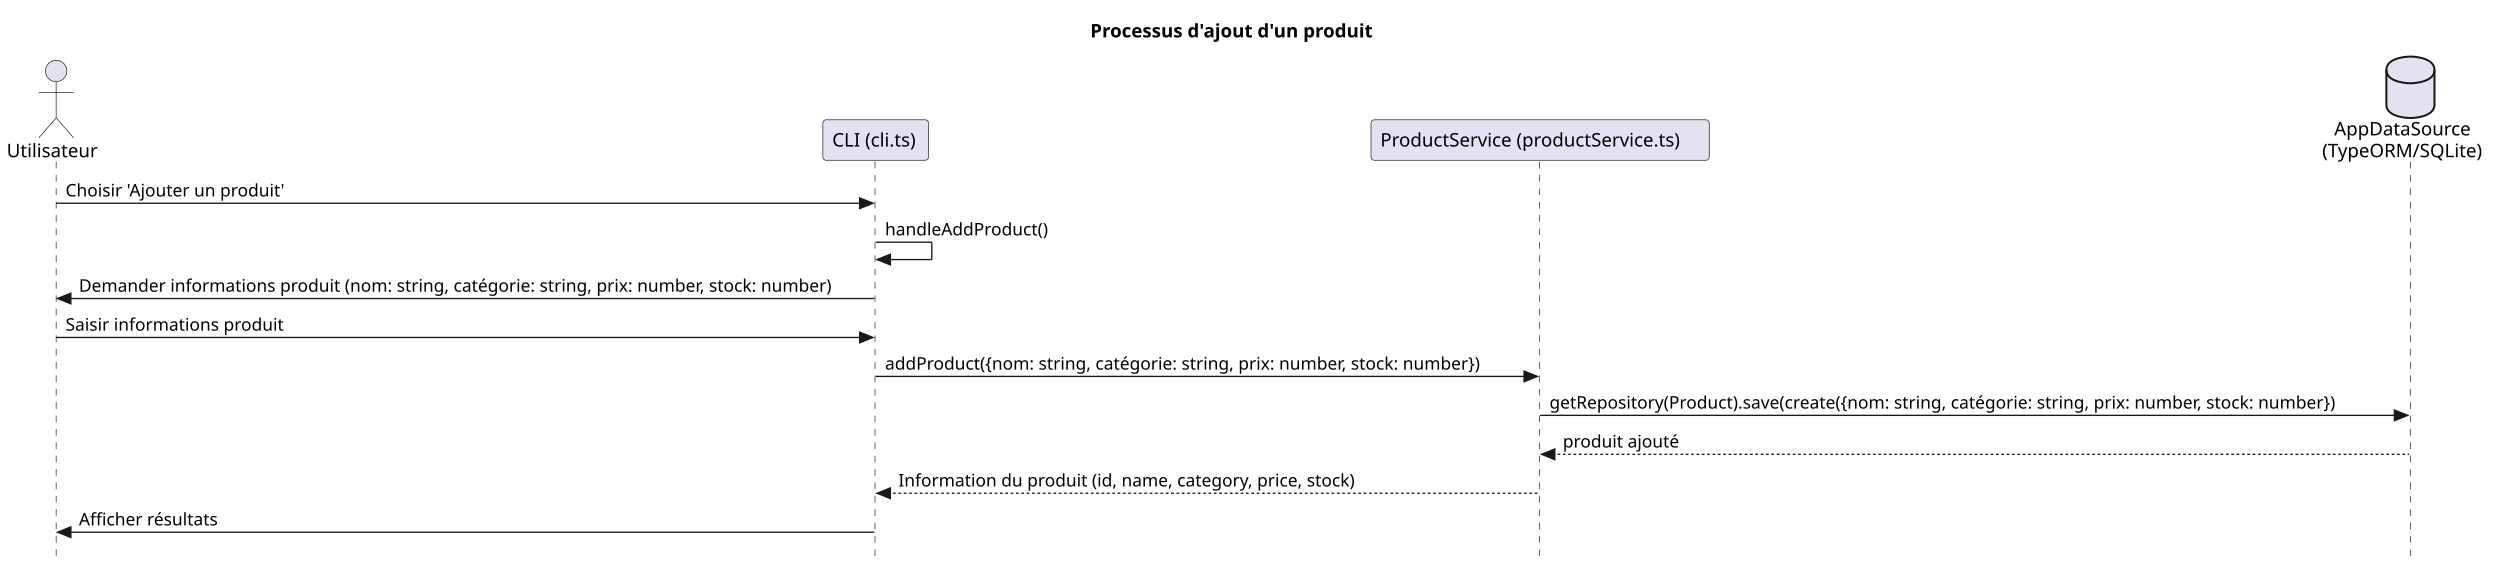
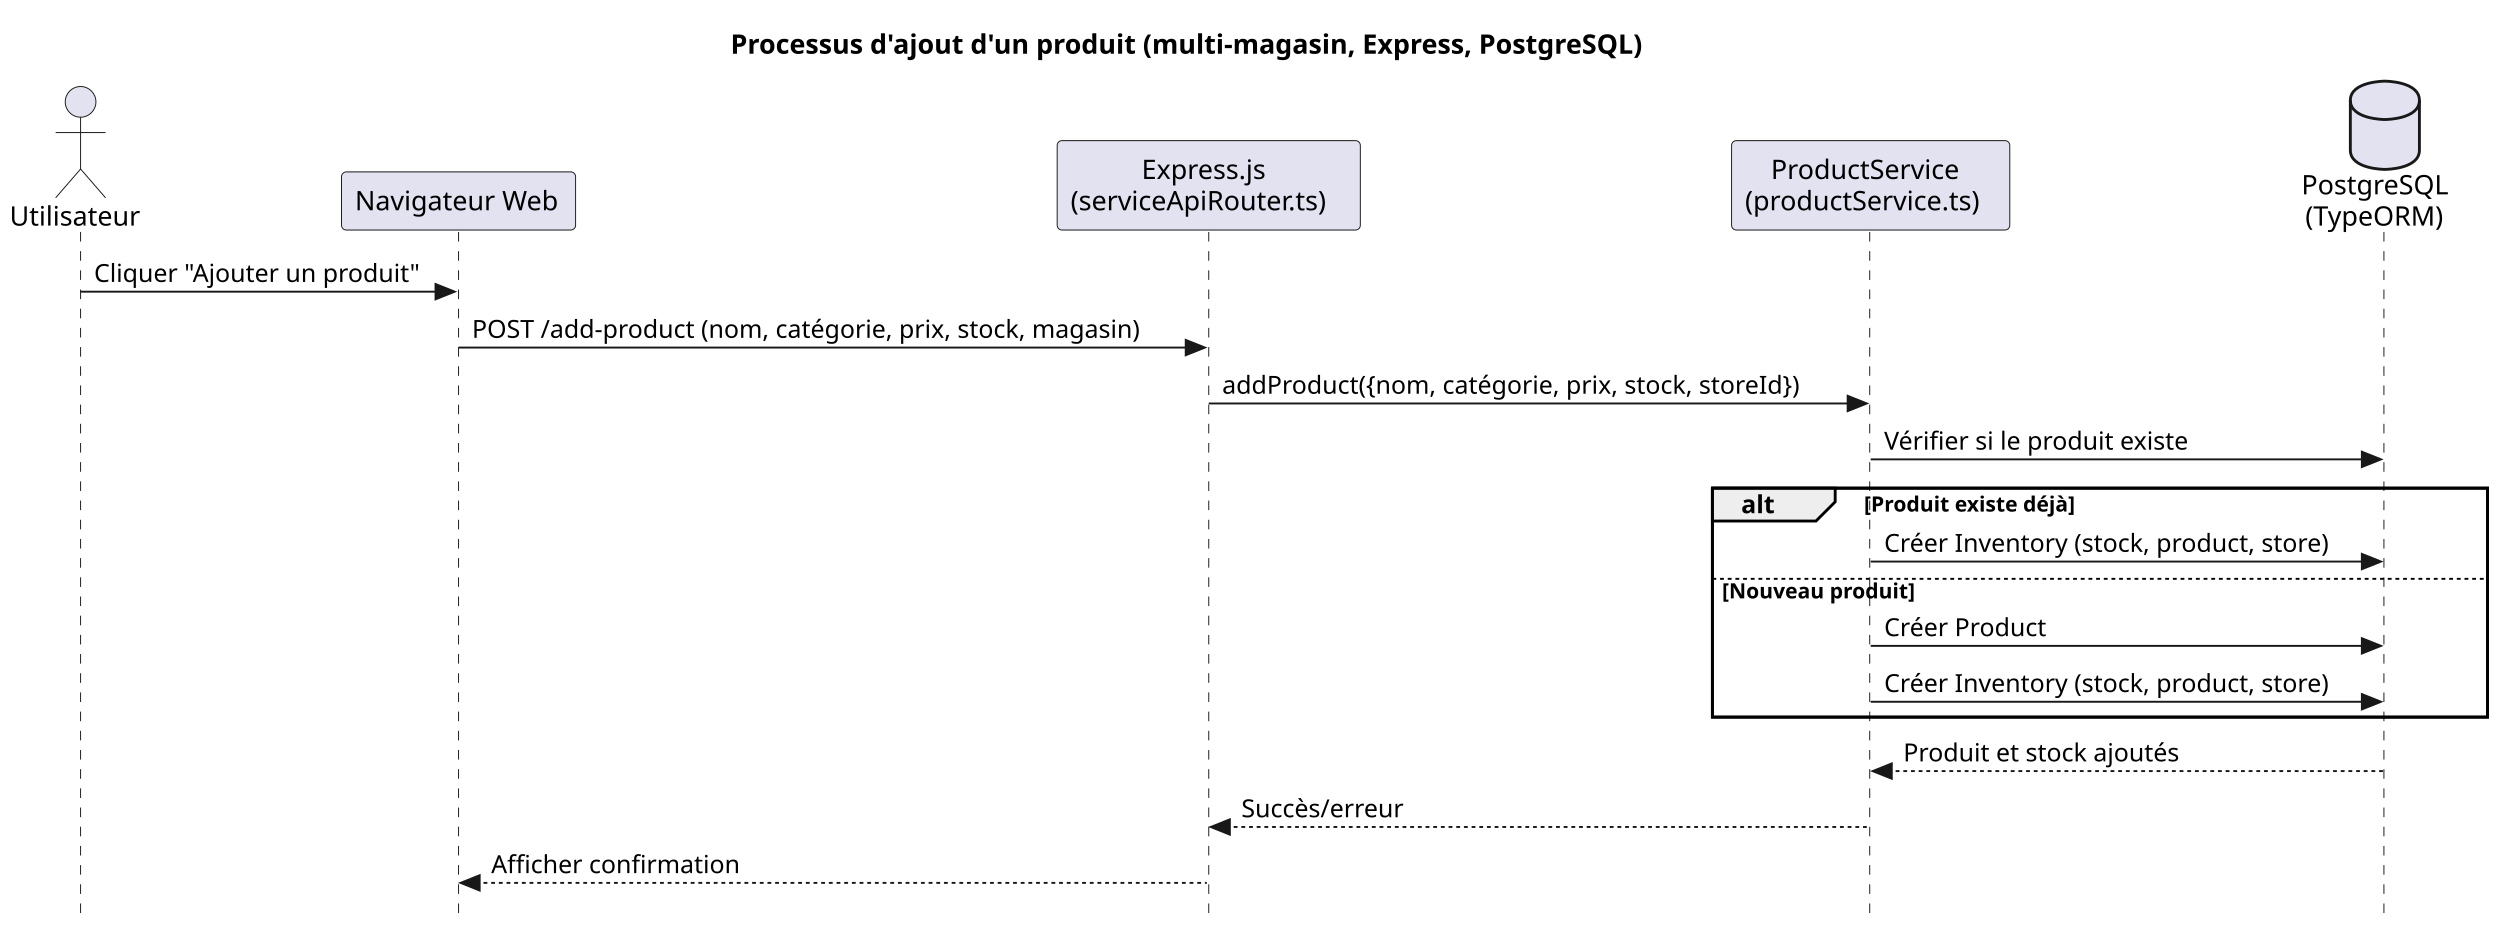
- <svg xmlns="http://www.w3.org/2000/svg" contentStyleType="text/css" height="423px" preserveAspectRatio="none" style="width:1870px;height:423px;background:#FFFFFF;" version="1.1" viewBox="0 0 1870 423" width="1870px" zoomAndPan="magnify">
+ <svg xmlns="http://www.w3.org/2000/svg" contentStyleType="text/css" height="485px" preserveAspectRatio="none" style="width:1303px;height:485px;background:#FFFFFF;" version="1.1" viewBox="0 0 1303 485" width="1303px" zoomAndPan="magnify">
  <defs />
  <g>
-     <text fill="#000000" font-family="sans-serif" font-size="14" font-weight="bold" lengthAdjust="spacing" textLength="242" x="815.5" y="27.995">Processus d'ajout d'un produit</text>
-     <line style="stroke:#181818;stroke-width:0.5;stroke-dasharray:5.0,5.0;" x1="42" x2="42" y1="120.891" y2="416.086" />
-     <line style="stroke:#181818;stroke-width:0.5;stroke-dasharray:5.0,5.0;" x1="654.5" x2="654.5" y1="120.891" y2="416.086" />
-     <line style="stroke:#181818;stroke-width:0.5;stroke-dasharray:5.0,5.0;" x1="1151.5" x2="1151.5" y1="120.891" y2="416.086" />
-     <line style="stroke:#181818;stroke-width:0.5;stroke-dasharray:5.0,5.0;" x1="1803" x2="1803" y1="120.891" y2="416.086" />
+     <text fill="#000000" font-family="sans-serif" font-size="14" font-weight="bold" lengthAdjust="spacing" textLength="544" x="380.75" y="27.995">Processus d'ajout d'un produit (multi-magasin, Express, PostgreSQL)</text>
+     <rect fill="none" height="119.336" style="stroke:#000000;stroke-width:1.5;" width="404" x="892.5" y="254.422" />
+     <line style="stroke:#181818;stroke-width:0.5;stroke-dasharray:5.0,5.0;" x1="42" x2="42" y1="120.891" y2="478.156" />
+     <line style="stroke:#181818;stroke-width:0.5;stroke-dasharray:5.0,5.0;" x1="239" x2="239" y1="120.891" y2="478.156" />
+     <line style="stroke:#181818;stroke-width:0.5;stroke-dasharray:5.0,5.0;" x1="630" x2="630" y1="120.891" y2="478.156" />
+     <line style="stroke:#181818;stroke-width:0.5;stroke-dasharray:5.0,5.0;" x1="974.5" x2="974.5" y1="120.891" y2="478.156" />
+     <line style="stroke:#181818;stroke-width:0.5;stroke-dasharray:5.0,5.0;" x1="1242.5" x2="1242.5" y1="120.891" y2="478.156" />
    <text fill="#000000" font-family="sans-serif" font-size="14" lengthAdjust="spacing" textLength="68" x="5" y="117.589">Utilisateur</text>
    <ellipse cx="42" cy="53.094" fill="#E2E2F0" rx="8" ry="8" style="stroke:#181818;stroke-width:0.5;" />
    <path d="M42,61.094 L42,88.094 M29,69.094 L55,69.094 M42,88.094 L29,103.094 M42,88.094 L55,103.094 " fill="none" style="stroke:#181818;stroke-width:0.5;" />
-     <rect fill="#E2E2F0" height="30.297" rx="2.5" ry="2.5" style="stroke:#181818;stroke-width:0.5;" width="79" x="615.5" y="89.594" />
-     <text fill="#000000" font-family="sans-serif" font-size="14" lengthAdjust="spacing" textLength="65" x="622.5" y="109.589">CLI (cli.ts)</text>
-     <rect fill="#E2E2F0" height="30.297" rx="2.5" ry="2.5" style="stroke:#181818;stroke-width:0.5;" width="253" x="1025.5" y="89.594" />
-     <text fill="#000000" font-family="sans-serif" font-size="14" lengthAdjust="spacing" textLength="239" x="1032.5" y="109.589">ProductService (productService.ts)</text>
-     <text fill="#000000" font-family="sans-serif" font-size="14" lengthAdjust="spacing" textLength="108" x="1746" y="101.292">AppDataSource</text>
-     <text fill="#000000" font-family="sans-serif" font-size="14" lengthAdjust="spacing" textLength="126" x="1737" y="117.589">(TypeORM/SQLite)</text>
-     <path d="M1785,52.297 C1785,42.297 1803,42.297 1803,42.297 C1803,42.297 1821,42.297 1821,52.297 L1821,78.297 C1821,88.297 1803,88.297 1803,88.297 C1803,88.297 1785,88.297 1785,78.297 L1785,52.297 " fill="#E2E2F0" style="stroke:#181818;stroke-width:1.5;" />
-     <path d="M1785,52.297 C1785,62.297 1803,62.297 1803,62.297 C1803,62.297 1821,62.297 1821,52.297 " fill="none" style="stroke:#181818;stroke-width:1.5;" />
-     <polygon fill="#181818" points="643,148.023,653,152.023,643,156.023" style="stroke:#181818;stroke-width:1.0;" />
-     <line style="stroke:#181818;stroke-width:1.0;" x1="42" x2="649" y1="152.023" y2="152.023" />
-     <text fill="#000000" font-family="sans-serif" font-size="13" lengthAdjust="spacing" textLength="168" x="49" y="146.958">Choisir 'Ajouter un produit'</text>
-     <line style="stroke:#181818;stroke-width:1.0;" x1="655" x2="697" y1="181.156" y2="181.156" />
-     <line style="stroke:#181818;stroke-width:1.0;" x1="697" x2="697" y1="181.156" y2="194.156" />
-     <line style="stroke:#181818;stroke-width:1.0;" x1="656" x2="697" y1="194.156" y2="194.156" />
-     <polygon fill="#181818" points="666,190.156,656,194.156,666,198.156" style="stroke:#181818;stroke-width:1.0;" />
-     <text fill="#000000" font-family="sans-serif" font-size="13" lengthAdjust="spacing" textLength="127" x="662" y="176.09">handleAddProduct()</text>
-     <polygon fill="#181818" points="53,219.289,43,223.289,53,227.289" style="stroke:#181818;stroke-width:1.0;" />
-     <line style="stroke:#181818;stroke-width:1.0;" x1="47" x2="654" y1="223.289" y2="223.289" />
-     <text fill="#000000" font-family="sans-serif" font-size="13" lengthAdjust="spacing" textLength="589" x="59" y="218.223">Demander informations produit (nom: string, catégorie: string, prix: number, stock: number)</text>
-     <polygon fill="#181818" points="643,248.422,653,252.422,643,256.422" style="stroke:#181818;stroke-width:1.0;" />
-     <line style="stroke:#181818;stroke-width:1.0;" x1="42" x2="649" y1="252.422" y2="252.422" />
-     <text fill="#000000" font-family="sans-serif" font-size="13" lengthAdjust="spacing" textLength="168" x="49" y="247.356">Saisir informations produit</text>
-     <polygon fill="#181818" points="1140,277.555,1150,281.555,1140,285.555" style="stroke:#181818;stroke-width:1.0;" />
-     <line style="stroke:#181818;stroke-width:1.0;" x1="655" x2="1146" y1="281.555" y2="281.555" />
-     <text fill="#000000" font-family="sans-serif" font-size="13" lengthAdjust="spacing" textLength="473" x="662" y="276.489">addProduct({nom: string, catégorie: string, prix: number, stock: number})</text>
-     <polygon fill="#181818" points="1791,306.688,1801,310.688,1791,314.688" style="stroke:#181818;stroke-width:1.0;" />
-     <line style="stroke:#181818;stroke-width:1.0;" x1="1152" x2="1797" y1="310.688" y2="310.688" />
-     <text fill="#000000" font-family="sans-serif" font-size="13" lengthAdjust="spacing" textLength="627" x="1159" y="305.622">getRepository(Product).save(create({nom: string, catégorie: string, prix: number, stock: number})</text>
-     <polygon fill="#181818" points="1163,335.82,1153,339.82,1163,343.82" style="stroke:#181818;stroke-width:1.0;" />
-     <line style="stroke:#181818;stroke-width:1.0;stroke-dasharray:2.0,2.0;" x1="1157" x2="1802" y1="339.82" y2="339.82" />
-     <text fill="#000000" font-family="sans-serif" font-size="13" lengthAdjust="spacing" textLength="89" x="1169" y="334.754">produit ajouté</text>
-     <polygon fill="#181818" points="666,364.953,656,368.953,666,372.953" style="stroke:#181818;stroke-width:1.0;" />
-     <line style="stroke:#181818;stroke-width:1.0;stroke-dasharray:2.0,2.0;" x1="660" x2="1151" y1="368.953" y2="368.953" />
-     <text fill="#000000" font-family="sans-serif" font-size="13" lengthAdjust="spacing" textLength="357" x="672" y="363.887">Information du produit (id, name, category, price, stock)</text>
-     <polygon fill="#181818" points="53,394.086,43,398.086,53,402.086" style="stroke:#181818;stroke-width:1.0;" />
-     <line style="stroke:#181818;stroke-width:1.0;" x1="47" x2="654" y1="398.086" y2="398.086" />
-     <text fill="#000000" font-family="sans-serif" font-size="13" lengthAdjust="spacing" textLength="108" x="59" y="393.02">Afficher résultats</text>
+     <rect fill="#E2E2F0" height="30.297" rx="2.5" ry="2.5" style="stroke:#181818;stroke-width:0.5;" width="122" x="178" y="89.594" />
+     <text fill="#000000" font-family="sans-serif" font-size="14" lengthAdjust="spacing" textLength="108" x="185" y="109.589">Navigateur Web</text>
+     <rect fill="#E2E2F0" height="46.594" rx="2.5" ry="2.5" style="stroke:#181818;stroke-width:0.5;" width="158" x="551" y="73.297" />
+     <text fill="#000000" font-family="sans-serif" font-size="14" lengthAdjust="spacing" textLength="70" x="595" y="93.292">Express.js</text>
+     <text fill="#000000" font-family="sans-serif" font-size="14" lengthAdjust="spacing" textLength="144" x="558" y="109.589">(serviceApiRouter.ts)</text>
+     <rect fill="#E2E2F0" height="46.594" rx="2.5" ry="2.5" style="stroke:#181818;stroke-width:0.5;" width="145" x="902.5" y="73.297" />
+     <text fill="#000000" font-family="sans-serif" font-size="14" lengthAdjust="spacing" textLength="104" x="923" y="93.292">ProductService</text>
+     <text fill="#000000" font-family="sans-serif" font-size="14" lengthAdjust="spacing" textLength="131" x="909.5" y="109.589">(productService.ts)</text>
+     <text fill="#000000" font-family="sans-serif" font-size="14" lengthAdjust="spacing" textLength="81" x="1199.5" y="101.292">PostgreSQL</text>
+     <text fill="#000000" font-family="sans-serif" font-size="14" lengthAdjust="spacing" textLength="77" x="1201.5" y="117.589">(TypeORM)</text>
+     <path d="M1225,52.297 C1225,42.297 1243,42.297 1243,42.297 C1243,42.297 1261,42.297 1261,52.297 L1261,78.297 C1261,88.297 1243,88.297 1243,88.297 C1243,88.297 1225,88.297 1225,78.297 L1225,52.297 " fill="#E2E2F0" style="stroke:#181818;stroke-width:1.5;" />
+     <path d="M1225,52.297 C1225,62.297 1243,62.297 1243,62.297 C1243,62.297 1261,62.297 1261,52.297 " fill="none" style="stroke:#181818;stroke-width:1.5;" />
+     <polygon fill="#181818" points="227,148.023,237,152.023,227,156.023" style="stroke:#181818;stroke-width:1.0;" />
+     <line style="stroke:#181818;stroke-width:1.0;" x1="42" x2="233" y1="152.023" y2="152.023" />
+     <text fill="#000000" font-family="sans-serif" font-size="13" lengthAdjust="spacing" textLength="173" x="49" y="146.958">Cliquer "Ajouter un produit"</text>
+     <polygon fill="#181818" points="618,177.156,628,181.156,618,185.156" style="stroke:#181818;stroke-width:1.0;" />
+     <line style="stroke:#181818;stroke-width:1.0;" x1="239" x2="624" y1="181.156" y2="181.156" />
+     <text fill="#000000" font-family="sans-serif" font-size="13" lengthAdjust="spacing" textLength="367" x="246" y="176.09">POST /add-product (nom, catégorie, prix, stock, magasin)</text>
+     <polygon fill="#181818" points="963,206.289,973,210.289,963,214.289" style="stroke:#181818;stroke-width:1.0;" />
+     <line style="stroke:#181818;stroke-width:1.0;" x1="630" x2="969" y1="210.289" y2="210.289" />
+     <text fill="#000000" font-family="sans-serif" font-size="13" lengthAdjust="spacing" textLength="321" x="637" y="205.223">addProduct({nom, catégorie, prix, stock, storeId})</text>
+     <polygon fill="#181818" points="1231,235.422,1241,239.422,1231,243.422" style="stroke:#181818;stroke-width:1.0;" />
+     <line style="stroke:#181818;stroke-width:1.0;" x1="975" x2="1237" y1="239.422" y2="239.422" />
+     <text fill="#000000" font-family="sans-serif" font-size="13" lengthAdjust="spacing" textLength="165" x="982" y="234.356">Vérifier si le produit existe</text>
+     <path d="M892.5,254.422 L956.5,254.422 L956.5,261.555 L946.5,271.555 L892.5,271.555 L892.5,254.422 " fill="#EEEEEE" style="stroke:#000000;stroke-width:1.5;" />
+     <rect fill="none" height="119.336" style="stroke:#000000;stroke-width:1.5;" width="404" x="892.5" y="254.422" />
+     <text fill="#000000" font-family="sans-serif" font-size="13" font-weight="bold" lengthAdjust="spacing" textLength="19" x="907.5" y="267.489">alt</text>
+     <text fill="#000000" font-family="sans-serif" font-size="11" font-weight="bold" lengthAdjust="spacing" textLength="131" x="971.5" y="266.632">[Produit existe déjà]</text>
+     <polygon fill="#181818" points="1231,288.688,1241,292.688,1231,296.688" style="stroke:#181818;stroke-width:1.0;" />
+     <line style="stroke:#181818;stroke-width:1.0;" x1="975" x2="1237" y1="292.688" y2="292.688" />
+     <text fill="#000000" font-family="sans-serif" font-size="13" lengthAdjust="spacing" textLength="244" x="982" y="287.622">Créer Inventory (stock, product, store)</text>
+     <line style="stroke:#000000;stroke-width:1.0;stroke-dasharray:2.0,2.0;" x1="892.5" x2="1296.5" y1="301.688" y2="301.688" />
+     <text fill="#000000" font-family="sans-serif" font-size="11" font-weight="bold" lengthAdjust="spacing" textLength="116" x="897.5" y="311.898">[Nouveau produit]</text>
+     <polygon fill="#181818" points="1231,332.625,1241,336.625,1231,340.625" style="stroke:#181818;stroke-width:1.0;" />
+     <line style="stroke:#181818;stroke-width:1.0;" x1="975" x2="1237" y1="336.625" y2="336.625" />
+     <text fill="#000000" font-family="sans-serif" font-size="13" lengthAdjust="spacing" textLength="88" x="982" y="331.559">Créer Product</text>
+     <polygon fill="#181818" points="1231,361.758,1241,365.758,1231,369.758" style="stroke:#181818;stroke-width:1.0;" />
+     <line style="stroke:#181818;stroke-width:1.0;" x1="975" x2="1237" y1="365.758" y2="365.758" />
+     <text fill="#000000" font-family="sans-serif" font-size="13" lengthAdjust="spacing" textLength="244" x="982" y="360.692">Créer Inventory (stock, product, store)</text>
+     <polygon fill="#181818" points="986,397.891,976,401.891,986,405.891" style="stroke:#181818;stroke-width:1.0;" />
+     <line style="stroke:#181818;stroke-width:1.0;stroke-dasharray:2.0,2.0;" x1="980" x2="1242" y1="401.891" y2="401.891" />
+     <text fill="#000000" font-family="sans-serif" font-size="13" lengthAdjust="spacing" textLength="151" x="992" y="396.825">Produit et stock ajoutés</text>
+     <polygon fill="#181818" points="641,427.023,631,431.023,641,435.023" style="stroke:#181818;stroke-width:1.0;" />
+     <line style="stroke:#181818;stroke-width:1.0;stroke-dasharray:2.0,2.0;" x1="635" x2="974" y1="431.023" y2="431.023" />
+     <text fill="#000000" font-family="sans-serif" font-size="13" lengthAdjust="spacing" textLength="89" x="647" y="425.957">Succès/erreur</text>
+     <polygon fill="#181818" points="250,456.156,240,460.156,250,464.156" style="stroke:#181818;stroke-width:1.0;" />
+     <line style="stroke:#181818;stroke-width:1.0;stroke-dasharray:2.0,2.0;" x1="244" x2="629" y1="460.156" y2="460.156" />
+     <text fill="#000000" font-family="sans-serif" font-size="13" lengthAdjust="spacing" textLength="132" x="256" y="455.09">Afficher confirmation</text>
  </g>
</svg>
